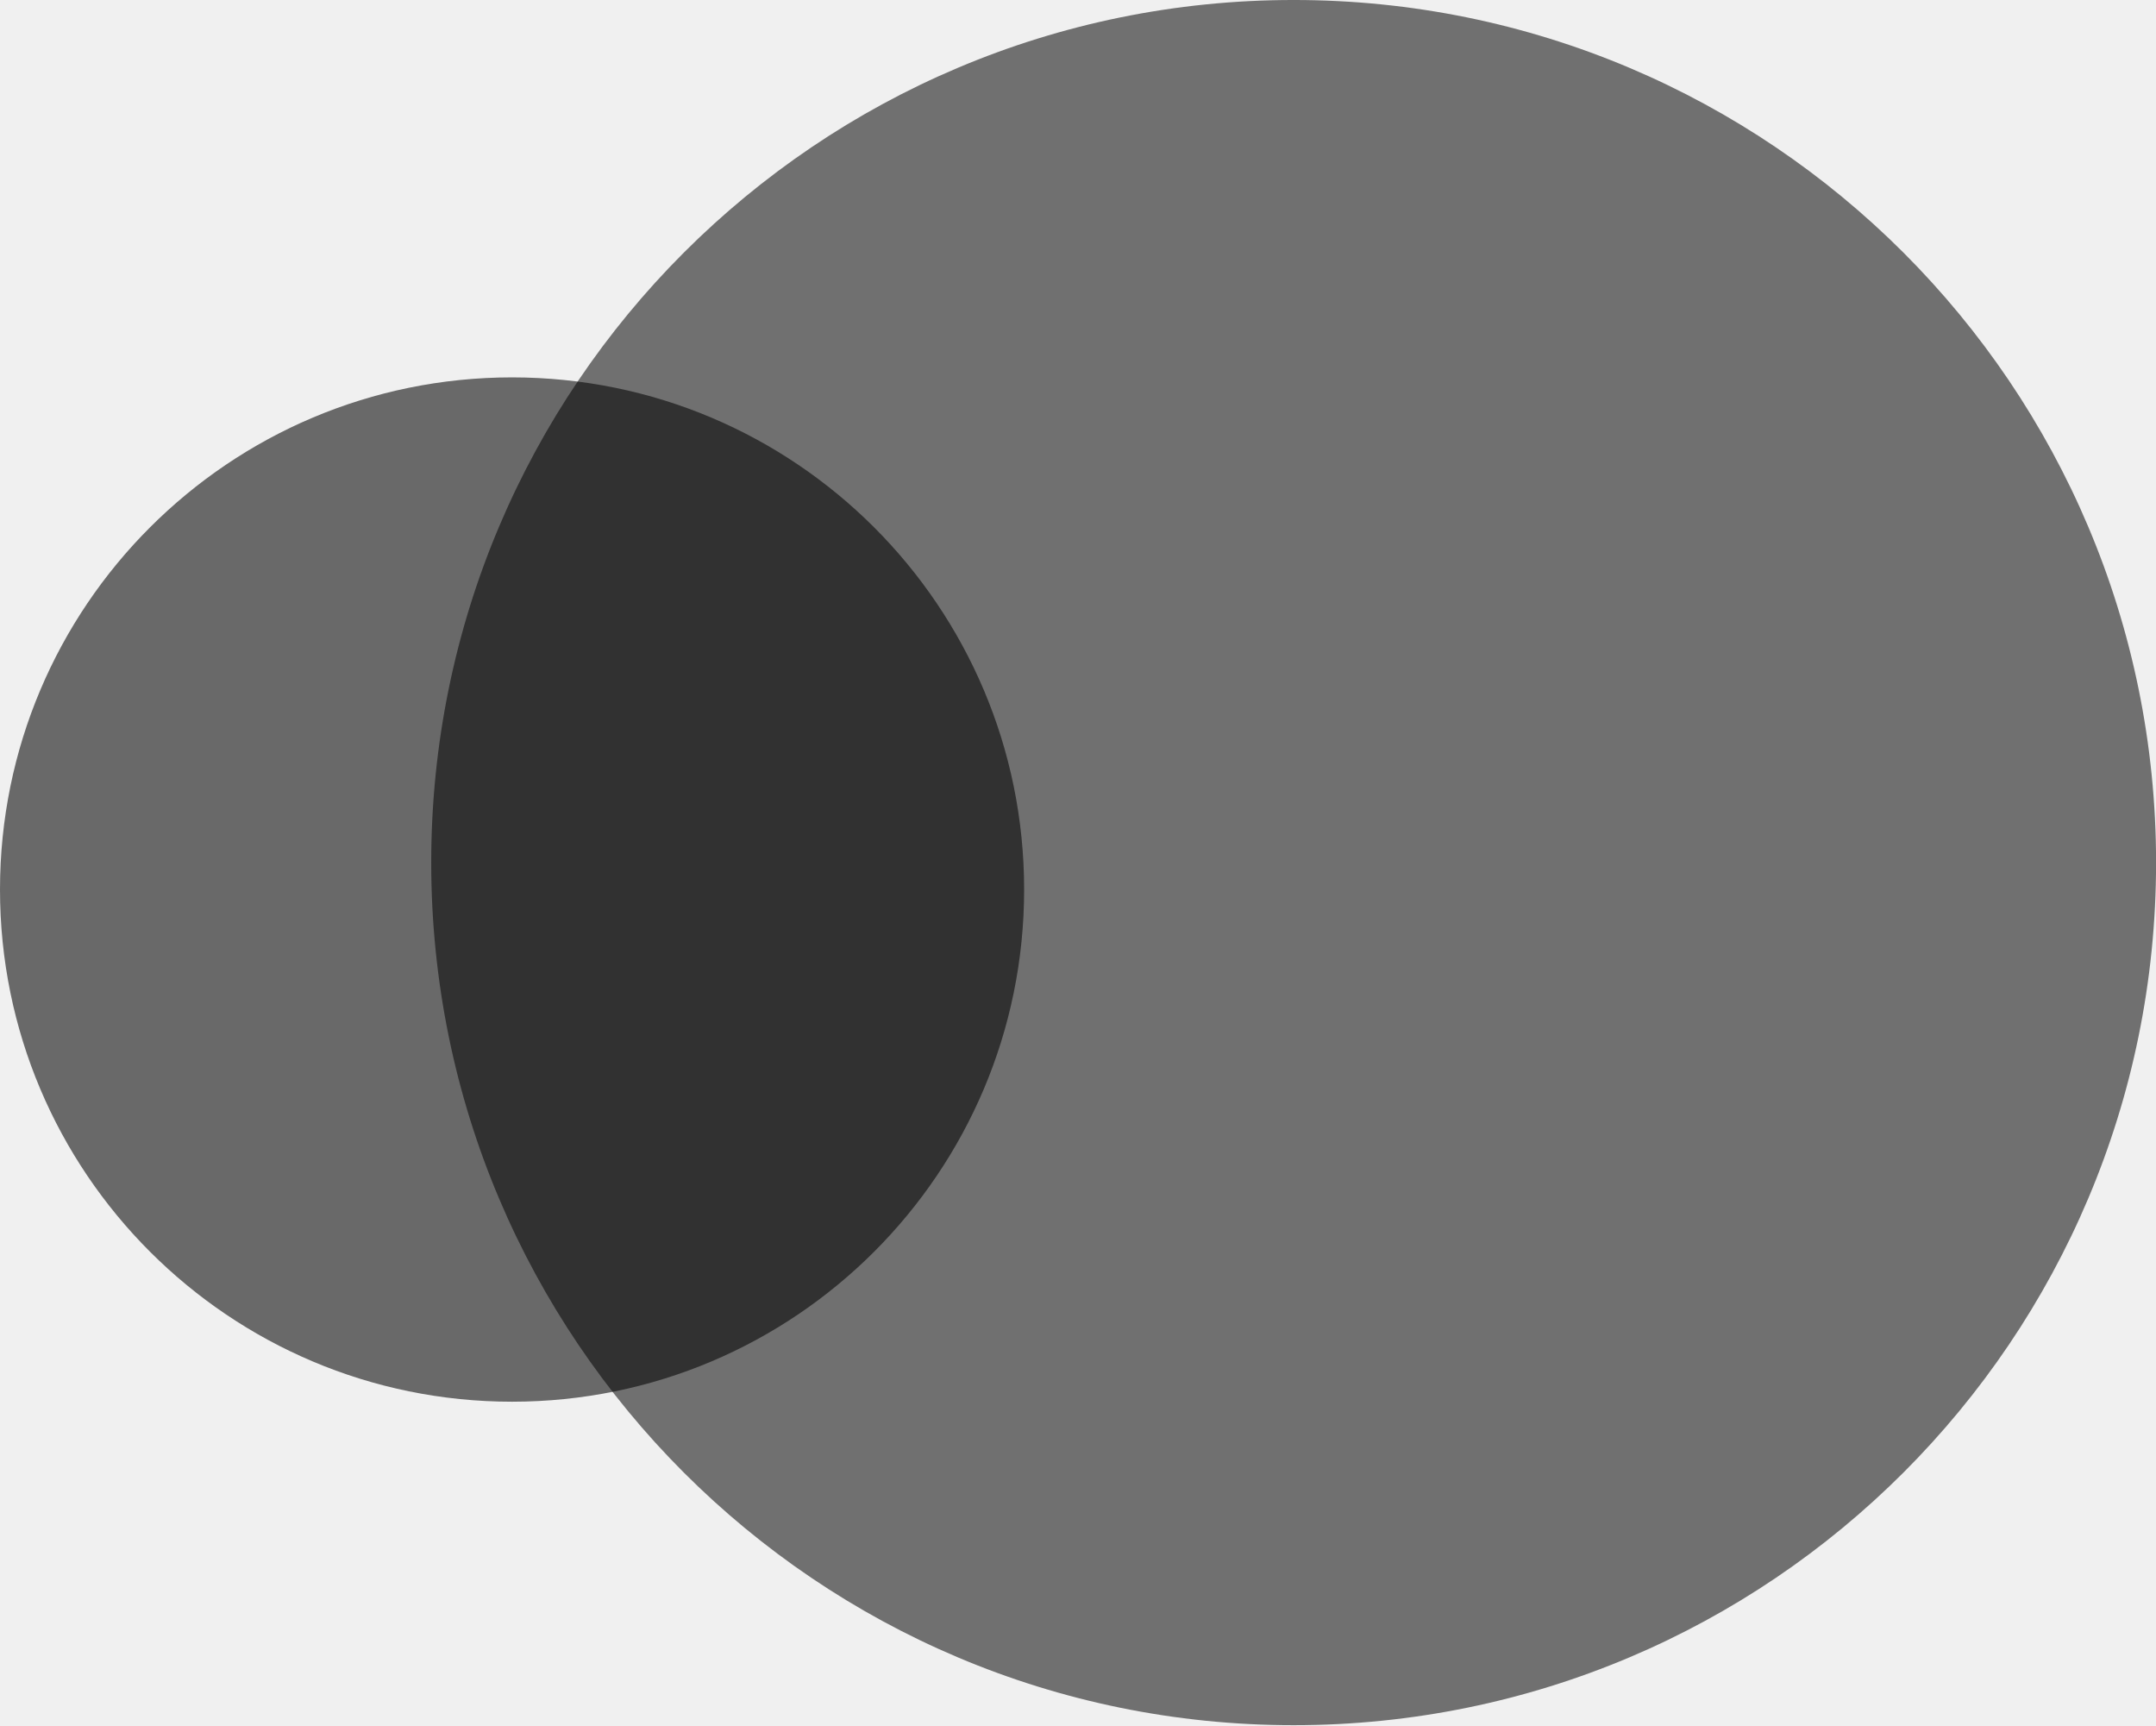
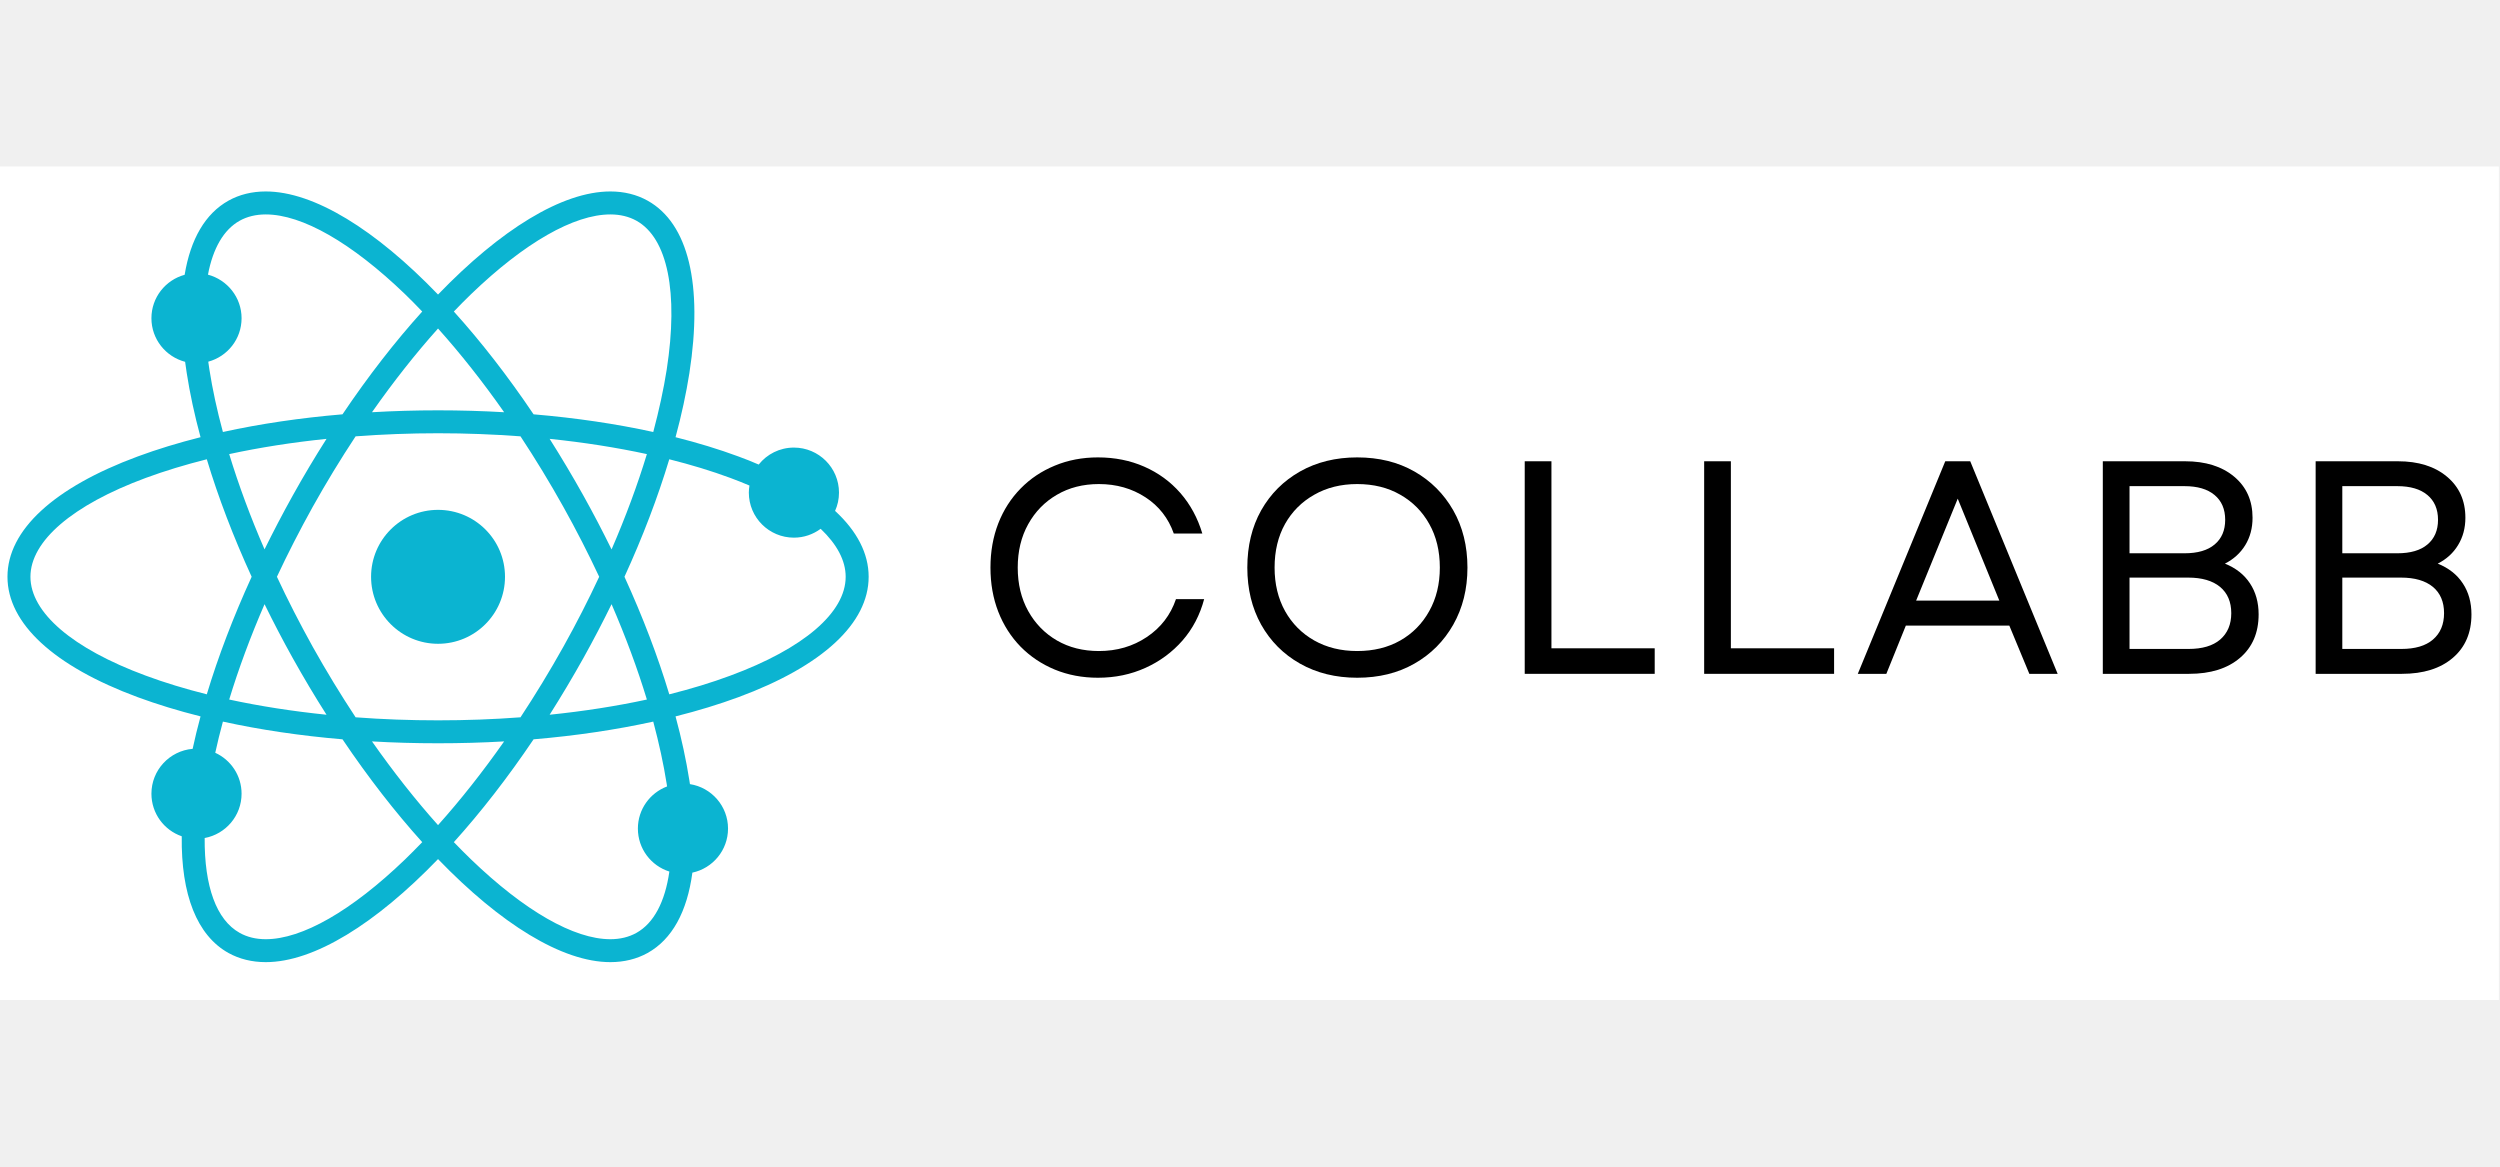
- <svg xmlns="http://www.w3.org/2000/svg" width="10.583mm" height="8.467mm" viewBox="0 0 10.583 8.467" version="1.1" id="svg1" xmlnsinkscape="http://www.inkscape.org/namespaces/inkscape" xmlnssodipodi="http://sodipodi.sourceforge.net/DTD/sodipodi-0.dtd" xmlnssvg="http://www.w3.org/2000/svg">
-   <sodipodinamedview id="namedview1" pagecolor="#ffffff" bordercolor="#666666" borderopacity="1.0" inkscapeshowpageshadow="2" inkscapepageopacity="0.0" inkscapepagecheckerboard="0" inkscapedeskcolor="#d1d1d1" inkscapedocument-units="mm" inkscapezoom="0.654" inkscapecx="295.168" inkscapecy="346.402" inkscapewindow-width="1366" inkscapewindow-height="697" inkscapewindow-x="-8" inkscapewindow-y="-8" inkscapewindow-maximized="1" inkscapecurrent-layer="layer1" />
-   <defs id="defs1" />
-   <g inkscapelabel="Layer 1" inkscapegroupmode="layer" id="layer1" transform="translate(-60.58958,-39.95208)">
-     <g transform="matrix(0.2645833,0,0,0.2645833,50.27083,-88.37084)" id="g2" inkscapeexport-filename="g2.svg" inkscapeexport-xdpi="1000" inkscapeexport-ydpi="1000">
-       <path d="m 47,501 c 0,-8.837 7.163,-16 16,-16 8.837,0 16,7.163 16,16 0,8.837 -7.163,16 -16,16 -8.837,0 -16,-7.163 -16,-16 z" fill="#0d0d0d" fill-rule="evenodd" fill-opacity="0.561" id="path1" />
-       <path d="m 39,501.5 c 0,-5.247 4.253,-9.5 9.5,-9.5 5.247,0 9.5,4.253 9.5,9.5 0,5.247 -4.253,9.5 -9.5,9.5 -5.247,0 -9.5,-4.253 -9.5,-9.5 z" fill="#000000" fill-rule="evenodd" fill-opacity="0.561" id="path2" />
-     </g>
+ <svg xmlns="http://www.w3.org/2000/svg" width="150" zoomAndPan="magnify" viewBox="0 0 224.88 75" height="70" preserveAspectRatio="xMidYMid meet" version="1.0">
+   <defs>
+     <clipPath id="68acf59124">
+       <path d="M 0 0.02 L 224.762 0.02 L 224.762 74.98 L 0 74.98 Z M 0 0.02 " clip-rule="nonzero" />
+     </clipPath>
+   </defs>
+   <g clip-path="url(#68acf59124)">
+     <path fill="#ffffff" d="M 0 0.02 L 224.879 0.02 L 224.879 74.98 L 0 74.98 Z M 0 0.02 " fill-opacity="1" fill-rule="nonzero" />
+     <path fill="#ffffff" d="M 0 0.02 L 224.879 0.02 L 224.879 74.98 L 0 74.98 Z M 0 0.02 " fill-opacity="1" fill-rule="nonzero" />
  </g>
+   <path fill="#0bb4d1" d="M 65.699 45.801 C 64.004 46.434 62.16 46.992 60.203 47.484 C 59.176 44.074 57.82 40.516 56.172 36.91 C 57.82 33.312 59.176 29.75 60.203 26.34 C 62.16 26.832 64.004 27.391 65.699 28.02 C 66.297 28.242 66.867 28.469 67.414 28.703 C 67.383 28.91 67.359 29.125 67.359 29.34 C 67.359 31.578 69.176 33.391 71.414 33.391 C 72.316 33.391 73.145 33.094 73.82 32.594 C 75.289 33.992 76.07 35.453 76.07 36.91 C 76.07 40.125 72.293 43.367 65.699 45.801 Z M 59.973 55.555 C 59.984 55.629 59.988 55.699 60.004 55.77 C 58.469 56.348 57.379 57.828 57.379 59.559 C 57.379 61.375 58.566 62.91 60.211 63.426 C 59.82 66.156 58.816 68.066 57.25 68.941 C 56.574 69.32 55.781 69.512 54.902 69.512 C 51.629 69.512 47.18 66.961 42.379 62.34 C 41.859 61.84 41.344 61.316 40.824 60.781 C 43.25 58.09 45.672 54.98 47.996 51.531 C 51.789 51.211 55.41 50.672 58.762 49.938 C 59.281 51.883 59.691 53.766 59.973 55.555 Z M 36.43 62.34 C 31.625 66.961 27.18 69.512 23.906 69.512 C 23.023 69.512 22.23 69.32 21.559 68.941 C 19.461 67.773 18.379 64.754 18.41 60.41 C 20.301 60.059 21.73 58.41 21.73 56.422 C 21.73 54.789 20.762 53.383 19.363 52.742 C 19.562 51.824 19.793 50.891 20.051 49.938 C 23.395 50.672 27.016 51.211 30.809 51.531 C 33.133 54.98 35.555 58.09 37.98 60.781 C 37.465 61.316 36.945 61.84 36.43 62.34 Z M 13.105 45.801 C 6.516 43.367 2.738 40.125 2.738 36.91 C 2.738 33.699 6.516 30.457 13.105 28.02 C 14.805 27.391 16.652 26.832 18.602 26.34 C 19.629 29.75 20.988 33.312 22.637 36.91 C 20.988 40.516 19.629 44.074 18.602 47.484 C 16.652 46.992 14.805 46.434 13.105 45.801 Z M 18.836 18.27 C 18.801 18.031 18.766 17.797 18.734 17.562 C 20.461 17.094 21.73 15.527 21.73 13.652 C 21.73 11.773 20.445 10.199 18.707 9.734 C 19.156 7.363 20.121 5.688 21.559 4.883 C 22.23 4.508 23.023 4.316 23.906 4.316 C 27.18 4.316 31.625 6.863 36.43 11.484 C 36.945 11.984 37.465 12.508 37.98 13.051 C 35.555 15.738 33.133 18.844 30.809 22.297 C 27.016 22.617 23.395 23.152 20.051 23.887 C 19.523 21.941 19.117 20.062 18.836 18.27 Z M 52.488 29.625 C 51.5 27.855 50.48 26.145 49.441 24.504 C 52.512 24.82 55.445 25.281 58.188 25.875 C 57.348 28.645 56.277 31.527 55.012 34.449 C 54.223 32.844 53.383 31.23 52.488 29.625 Z M 33.461 22.109 C 35.383 19.367 37.383 16.832 39.402 14.578 C 41.422 16.832 43.426 19.367 45.348 22.109 C 43.398 21.996 41.414 21.938 39.402 21.938 C 37.395 21.938 35.406 21.996 33.461 22.109 Z M 23.797 34.449 C 22.527 31.527 21.461 28.645 20.617 25.875 C 23.367 25.281 26.297 24.82 29.371 24.504 C 28.324 26.145 27.305 27.855 26.32 29.625 C 25.426 31.23 24.586 32.844 23.793 34.449 Z M 29.371 49.32 C 26.297 49.004 23.367 48.547 20.617 47.953 C 21.461 45.18 22.527 42.301 23.797 39.375 C 24.586 40.984 25.426 42.598 26.32 44.203 C 27.309 45.973 28.324 47.68 29.371 49.32 Z M 45.348 51.719 C 43.426 54.457 41.422 56.996 39.402 59.25 C 37.383 56.996 35.383 54.457 33.461 51.719 C 35.406 51.832 37.395 51.887 39.402 51.887 C 41.414 51.887 43.398 51.832 45.348 51.719 Z M 55.012 39.375 C 56.277 42.301 57.348 45.18 58.188 47.953 C 55.445 48.547 52.512 49.004 49.441 49.32 C 50.48 47.68 51.5 45.973 52.488 44.203 C 53.383 42.598 54.223 40.984 55.012 39.375 Z M 50.68 43.199 C 49.457 45.387 48.16 47.516 46.82 49.551 C 44.406 49.734 41.922 49.824 39.402 49.824 C 36.883 49.824 34.402 49.734 31.988 49.551 C 30.645 47.516 29.348 45.387 28.125 43.199 C 26.965 41.105 25.883 39.004 24.91 36.91 C 25.883 34.828 26.965 32.723 28.125 30.629 C 29.348 28.438 30.648 26.309 31.988 24.277 C 34.402 24.098 36.883 24 39.402 24 C 41.922 24 44.406 24.098 46.82 24.277 C 48.16 26.309 49.457 28.438 50.68 30.629 C 51.848 32.723 52.922 34.828 53.898 36.91 C 52.922 39.004 51.848 41.105 50.68 43.199 Z M 42.379 11.484 C 47.18 6.863 51.629 4.316 54.906 4.316 C 55.781 4.316 56.574 4.508 57.25 4.883 C 60.059 6.449 61.043 11.324 59.973 18.27 C 59.691 20.062 59.281 21.941 58.762 23.887 C 55.41 23.152 51.789 22.617 47.996 22.297 C 45.672 18.844 43.25 15.738 40.824 13.051 C 41.344 12.508 41.859 11.984 42.379 11.484 Z M 75.117 30.984 C 75.344 30.48 75.469 29.93 75.469 29.34 C 75.469 27.102 73.652 25.289 71.414 25.289 C 70.133 25.289 68.988 25.883 68.246 26.816 C 67.664 26.559 67.051 26.32 66.418 26.086 C 64.668 25.438 62.777 24.863 60.766 24.355 C 61.305 22.363 61.723 20.426 62.012 18.586 C 63.25 10.625 61.918 5.117 58.254 3.078 C 57.266 2.527 56.137 2.25 54.906 2.25 C 50.555 2.25 45.012 5.703 39.402 11.523 C 33.797 5.703 28.25 2.25 23.906 2.25 C 22.672 2.25 21.539 2.527 20.551 3.078 C 18.469 4.242 17.141 6.523 16.609 9.746 C 14.887 10.215 13.621 11.785 13.621 13.652 C 13.621 15.539 14.91 17.117 16.652 17.574 C 16.695 17.902 16.742 18.242 16.797 18.586 C 17.082 20.426 17.5 22.363 18.039 24.355 C 16.031 24.863 14.141 25.438 12.391 26.086 C 4.836 28.879 0.672 32.723 0.672 36.91 C 0.672 41.102 4.836 44.949 12.391 47.742 C 14.141 48.387 16.031 48.965 18.039 49.469 C 17.773 50.457 17.531 51.434 17.328 52.387 C 15.25 52.566 13.621 54.305 13.621 56.422 C 13.621 58.199 14.758 59.703 16.348 60.254 C 16.281 65.512 17.719 69.172 20.551 70.75 C 21.539 71.297 22.672 71.574 23.906 71.574 C 28.25 71.574 33.797 68.117 39.402 62.305 C 45.012 68.117 50.555 71.574 54.902 71.574 C 56.137 71.574 57.266 71.297 58.254 70.75 C 60.457 69.523 61.812 67.039 62.281 63.523 C 64.109 63.133 65.488 61.508 65.488 59.559 C 65.488 57.539 64 55.863 62.062 55.562 C 62.043 55.457 62.023 55.352 62.012 55.238 C 61.723 53.398 61.305 51.461 60.766 49.469 C 62.773 48.965 64.668 48.387 66.418 47.742 C 73.977 44.949 78.137 41.102 78.137 36.91 C 78.137 34.82 77.098 32.812 75.117 30.984 " fill-opacity="1" fill-rule="nonzero" />
+   <path fill="#0bb4d1" d="M 39.402 30.891 C 36.078 30.891 33.379 33.586 33.379 36.91 C 33.379 40.238 36.078 42.938 39.402 42.938 C 42.734 42.938 45.426 40.238 45.426 36.91 C 45.426 33.586 42.734 30.891 39.402 30.891 " fill-opacity="1" fill-rule="nonzero" />
+   <path fill="#000000" d="M 98.762 45.992 C 97.363 45.992 96.066 45.746 94.879 45.258 C 93.695 44.766 92.672 44.078 91.805 43.199 C 90.941 42.312 90.27 41.266 89.797 40.055 C 89.328 38.848 89.094 37.523 89.094 36.086 C 89.094 34.645 89.328 33.32 89.797 32.109 C 90.27 30.898 90.941 29.855 91.805 28.973 C 92.672 28.086 93.695 27.402 94.879 26.914 C 96.066 26.418 97.363 26.172 98.762 26.172 C 100.273 26.172 101.664 26.449 102.926 27.004 C 104.191 27.559 105.273 28.344 106.176 29.375 C 107.074 30.406 107.734 31.625 108.152 33.023 L 105.586 33.023 C 105.098 31.637 104.246 30.547 103.031 29.758 C 101.82 28.969 100.426 28.57 98.848 28.57 C 97.422 28.57 96.168 28.891 95.074 29.531 C 93.98 30.164 93.117 31.047 92.488 32.18 C 91.859 33.309 91.547 34.609 91.547 36.086 C 91.547 37.559 91.859 38.859 92.488 39.992 C 93.117 41.121 93.98 42.004 95.074 42.641 C 96.168 43.273 97.422 43.59 98.848 43.59 C 100.469 43.59 101.902 43.172 103.156 42.332 C 104.41 41.496 105.289 40.359 105.781 38.922 L 108.316 38.922 C 107.938 40.344 107.289 41.586 106.371 42.641 C 105.449 43.691 104.336 44.516 103.031 45.105 C 101.73 45.695 100.309 45.992 98.762 45.992 Z M 98.762 45.992 " fill-opacity="1" fill-rule="nonzero" />
+   <path fill="#000000" d="M 122.082 45.992 C 120.152 45.992 118.438 45.57 116.941 44.723 C 115.449 43.879 114.285 42.711 113.445 41.219 C 112.613 39.723 112.199 38.012 112.199 36.086 C 112.199 34.137 112.613 32.418 113.445 30.934 C 114.285 29.449 115.449 28.285 116.941 27.438 C 118.438 26.594 120.152 26.172 122.082 26.172 C 124.035 26.172 125.746 26.594 127.227 27.438 C 128.711 28.285 129.875 29.449 130.723 30.934 C 131.57 32.418 132 34.137 132 36.086 C 132 38.012 131.57 39.723 130.723 41.219 C 129.875 42.711 128.711 43.879 127.227 44.723 C 125.746 45.57 124.035 45.992 122.082 45.992 Z M 114.652 36.086 C 114.652 37.559 114.965 38.859 115.59 39.992 C 116.223 41.121 117.098 42.004 118.219 42.641 C 119.336 43.273 120.625 43.59 122.082 43.59 C 123.559 43.59 124.852 43.273 125.961 42.641 C 127.074 42.004 127.941 41.121 128.566 39.992 C 129.199 38.859 129.516 37.559 129.516 36.086 C 129.516 34.59 129.199 33.281 128.566 32.16 C 127.941 31.039 127.074 30.164 125.961 29.531 C 124.852 28.891 123.559 28.57 122.082 28.57 C 120.625 28.57 119.336 28.891 118.219 29.531 C 117.098 30.164 116.223 31.039 115.59 32.16 C 114.965 33.281 114.652 34.59 114.652 36.086 Z M 114.652 36.086 " fill-opacity="1" fill-rule="nonzero" />
+   <path fill="#000000" d="M 137.152 45.641 L 137.152 26.52 L 139.555 26.52 L 139.555 43.344 L 148.844 43.344 L 148.844 45.641 Z M 137.152 45.641 " fill-opacity="1" fill-rule="nonzero" />
+   <path fill="#000000" d="M 153.293 45.641 L 153.293 26.52 L 155.695 26.52 L 155.695 43.344 L 164.98 43.344 L 164.98 45.641 Z M 153.293 45.641 " fill-opacity="1" fill-rule="nonzero" />
+   <path fill="#000000" d="M 167.113 45.641 L 174.98 26.52 L 177.227 26.52 L 185.09 45.641 L 182.543 45.641 L 180.742 41.301 L 171.434 41.301 L 169.68 45.641 Z M 172.359 39.055 L 179.844 39.055 L 176.102 29.883 Z M 172.359 39.055 " fill-opacity="1" fill-rule="nonzero" />
+   <path fill="#000000" d="M 189.152 45.641 L 189.152 26.52 L 196.551 26.52 C 198.391 26.52 199.863 26.98 200.965 27.902 C 202.07 28.824 202.621 30.055 202.621 31.602 C 202.621 32.531 202.402 33.352 201.965 34.066 C 201.531 34.773 200.922 35.328 200.137 35.727 C 201.121 36.125 201.871 36.715 202.387 37.5 C 202.906 38.281 203.168 39.215 203.168 40.293 C 203.168 41.949 202.605 43.254 201.488 44.207 C 200.367 45.164 198.844 45.641 196.914 45.641 Z M 191.555 43.402 L 196.859 43.402 C 198.098 43.402 199.047 43.125 199.707 42.559 C 200.371 41.988 200.707 41.195 200.707 40.18 C 200.707 39.164 200.367 38.375 199.695 37.816 C 199.02 37.262 198.066 36.984 196.828 36.984 L 191.555 36.984 Z M 191.555 34.797 L 196.5 34.797 C 197.68 34.797 198.586 34.535 199.211 34.004 C 199.844 33.477 200.16 32.734 200.16 31.789 C 200.16 30.828 199.84 30.082 199.199 29.551 C 198.566 29.023 197.668 28.758 196.5 28.758 L 191.555 28.758 Z M 191.555 34.797 " fill-opacity="1" fill-rule="nonzero" />
+   <path fill="#000000" d="M 208.297 45.641 L 208.297 26.52 L 215.695 26.52 C 217.535 26.52 219.008 26.98 220.105 27.902 C 221.211 28.824 221.766 30.055 221.766 31.602 C 221.766 32.531 221.543 33.352 221.105 34.066 C 220.676 34.773 220.066 35.328 219.281 35.727 C 220.266 36.125 221.016 36.715 221.531 37.5 C 222.051 38.281 222.312 39.215 222.312 40.293 C 222.312 41.949 221.75 43.254 220.633 44.207 C 219.512 45.164 217.988 45.641 216.055 45.641 Z M 210.695 43.402 L 216.004 43.402 C 217.242 43.402 218.191 43.125 218.848 42.559 C 219.516 41.988 219.848 41.195 219.848 40.18 C 219.848 39.164 219.512 38.375 218.84 37.816 C 218.164 37.262 217.211 36.984 215.973 36.984 L 210.695 36.984 Z M 210.695 34.797 L 215.645 34.797 C 216.824 34.797 217.73 34.535 218.355 34.004 C 218.984 33.477 219.305 32.734 219.305 31.789 C 219.305 30.828 218.984 30.082 218.344 29.551 C 217.711 29.023 216.812 28.758 215.645 28.758 L 210.695 28.758 Z M 210.695 34.797 " fill-opacity="1" fill-rule="nonzero" />
</svg>
